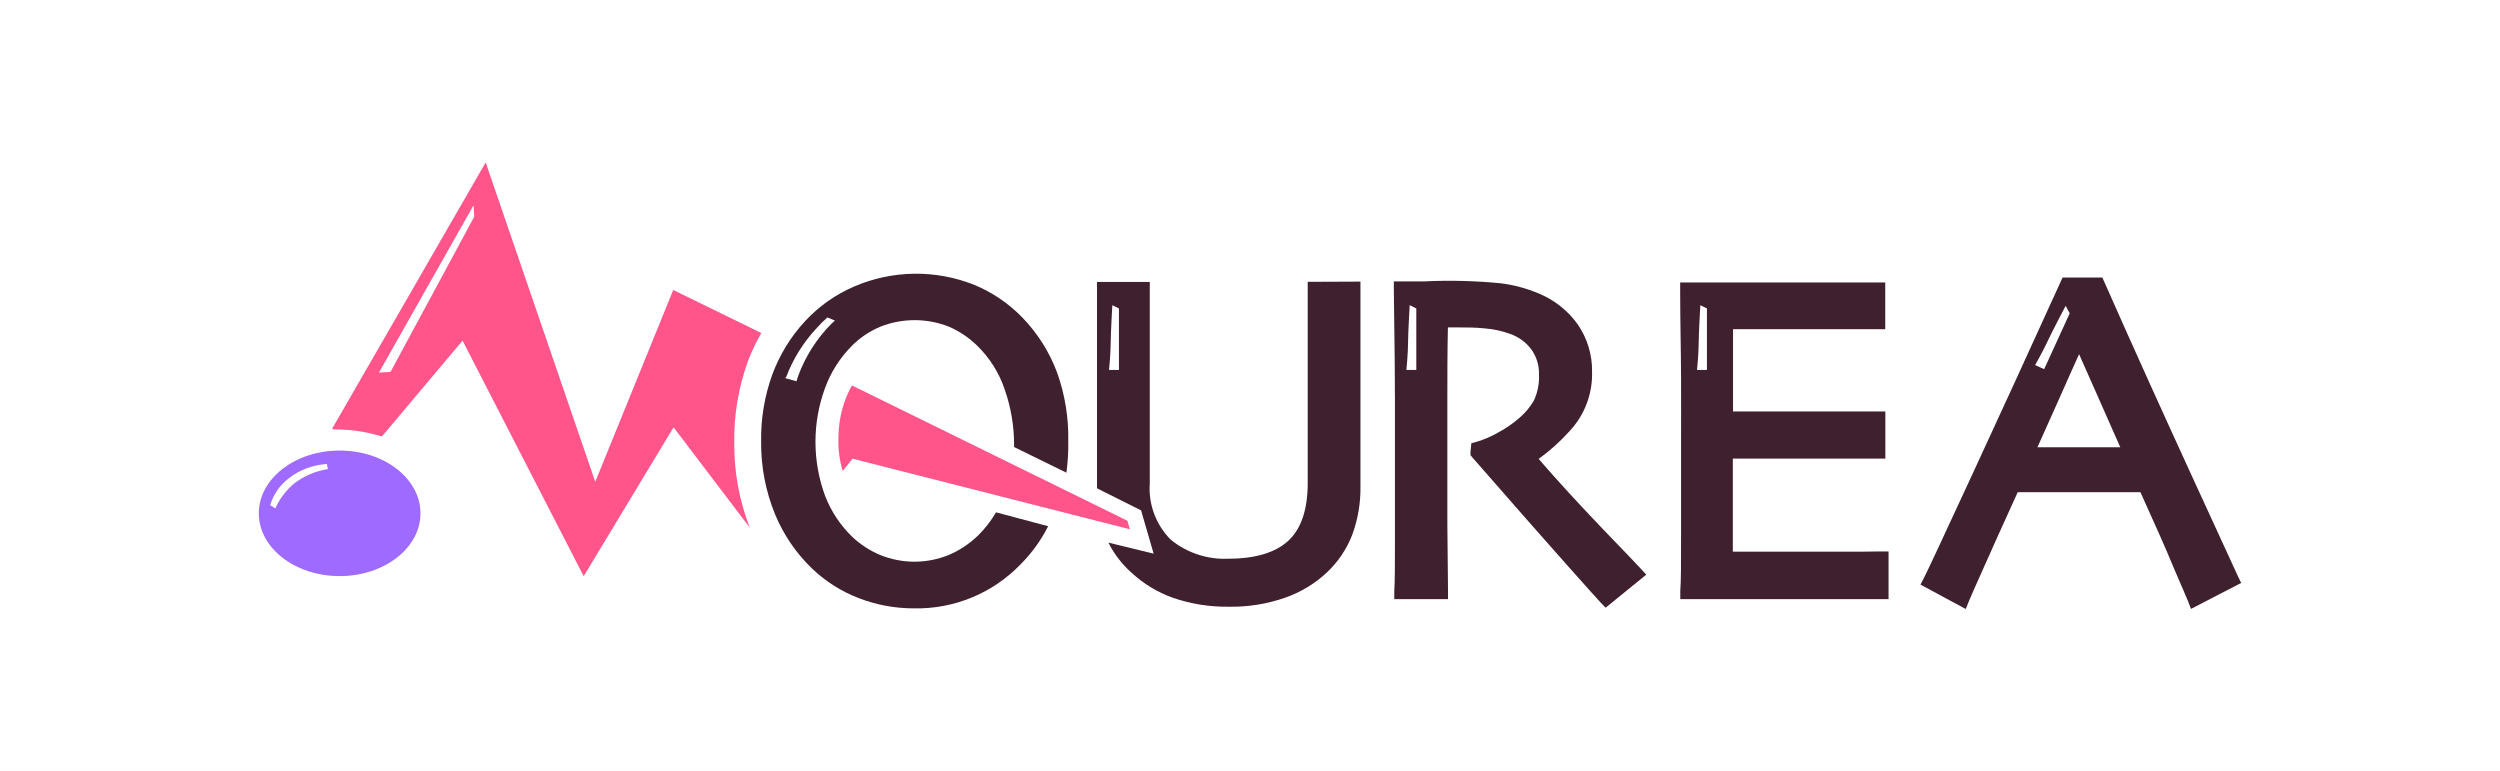
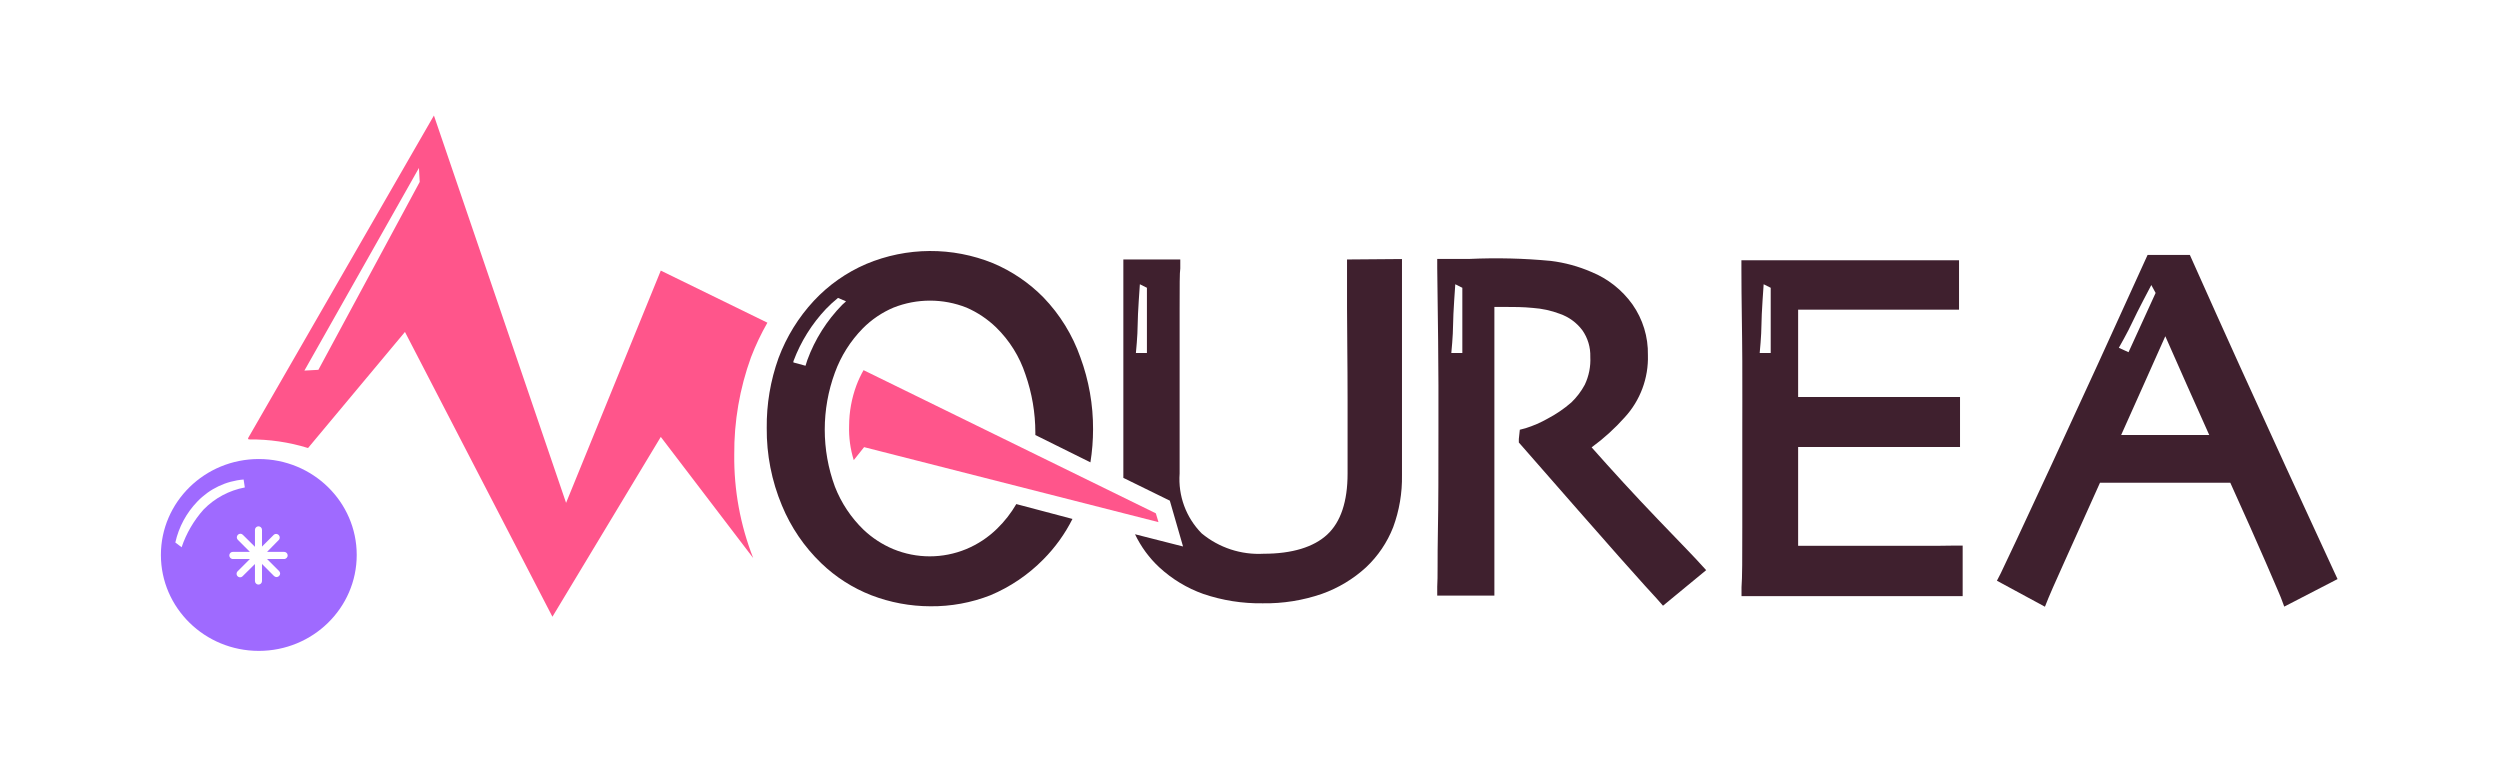
<svg xmlns="http://www.w3.org/2000/svg" id="图层_1" data-name="图层 1" viewBox="0 0 227 70">
  <defs>
    <style>.cls-1{fill:#fff;}.cls-2{fill:#3f202e;}.cls-3{fill:#ff558b;}.cls-4{fill:#9f6aff;}</style>
  </defs>
-   <rect class="cls-1" width="227" height="70" />
-   <path class="cls-2" d="M145.32,47.81c-2-2.1-3.9-4.16-5.61-6.14a18,18,0,0,0,2.85-2.57,7.56,7.56,0,0,0,2-5.33,7.36,7.36,0,0,0-1.32-4.34,8.17,8.17,0,0,0-3.52-2.78,12.93,12.93,0,0,0-3.47-.93,48.13,48.13,0,0,0-6.94-.17l-2,0h-.75v.75c.07,4.85.1,8.24.1,10.05v3.78c0,3.48,0,6.43,0,8.77s0,3.93-.06,4.75v.75h4.88v-.75q0-1.23-.06-6c0-3.2,0-5.74,0-7.6,0-.82,0-2.22,0-4.19,0-1.79,0-3.84.05-6.13h1c.71,0,1.51,0,2.36.09a8.44,8.44,0,0,1,2.29.5,4.06,4.06,0,0,1,1.93,1.41,3.73,3.73,0,0,1,.69,2.27,5,5,0,0,1-.47,2.38A6,6,0,0,1,138,37.91a10.17,10.17,0,0,1-2,1.38,9.21,9.21,0,0,1-1.9.82l-.5.13-.08.79,0,.3.15.18c3.76,4.3,6.6,7.54,8.44,9.6s2.89,3.25,3.2,3.57l.48.5,3.69-3-.53-.58C148.76,51.38,147.58,50.16,145.32,47.81Z" />
-   <path class="cls-2" d="M169.18,50.09h-.84l-5.12,0h-3.69l-2.19,0c0-.87,0-1.9,0-3.07,0-1.36,0-3.16,0-5.38h3.87l5.86,0,3.38,0h.74V37.36h-.74l-3,0q-2.83,0-6.42,0h-3.67c0-1.15,0-2.36,0-3.59s0-2.59,0-3.88H162c2.33,0,4.3,0,5.86,0l2.58,0h.74V25.65h-.74l-2.66,0c-1.64,0-3.75,0-6.35,0-1.54,0-3,0-4.48,0l-3.64,0h-.75v.76c0,2.66.07,5.31.08,7.86s0,4.57,0,6.11c0,2.8,0,5.52,0,8.14s0,4.31-.07,5.11l0,.77h.77l3.66,0,4.74,0,6.27,0,2.72,0h.75V50.07h-.75Z" />
-   <path class="cls-2" d="M203.19,52.29c-.1-.23-1.49-3.23-4.1-8.92s-5.31-11.64-8-17.73l-.2-.44h-3.61l-.2.44c-2.73,6-5.42,11.88-8,17.45-2.51,5.41-4,8.64-4.37,9.35l-.33.64,4.11,2.22.31-.77c.08-.21.51-1.18,1.28-2.9s1.78-4,3.13-6.94h11.14c1.24,2.75,2.26,5,3,6.81,1.1,2.52,1.27,3,1.29,3l.3.79,4.56-2.36ZM192.52,40.61H185c.55-1.21,1.19-2.65,1.94-4.33s1.29-2.92,1.84-4.12l1.89,4.26Z" />
-   <path class="cls-2" d="M118.74,25.59v.74c0,.19,0,1.32,0,3.39s0,4.71,0,7.92c0,1,0,2,0,3s0,2.12,0,3.23c0,2.39-.59,4.14-1.75,5.22s-3,1.64-5.44,1.64A7.72,7.72,0,0,1,106.3,49a6.58,6.58,0,0,1-1.9-5.12c0-1.11,0-2.18,0-3.23s0-2.07,0-3c0-3.22,0-5.84,0-7.81s0-3.13,0-3.47l0-.77H99.61v.74c0,2.61,0,4.8,0,6.5s0,3.19,0,4.46c0,1.55,0,2.87,0,4s0,2.05,0,2.85v.19l4,2,1.14,3.93-4.11-1A9.23,9.23,0,0,0,102.74,52a10.93,10.93,0,0,0,3.79,2.29,15,15,0,0,0,5.08.8,14.67,14.67,0,0,0,5.08-.82A10.76,10.76,0,0,0,120.46,52a9.32,9.32,0,0,0,2.32-3.43,12.24,12.24,0,0,0,.75-4.45c0-.8,0-1.75,0-2.85s0-2.42,0-4c0-1.27,0-2.75,0-4.46s0-3.9,0-6.5v-.74Z" />
-   <path class="cls-3" d="M102.6,48.06,77.41,41.65l-.89,1.11a9.08,9.08,0,0,1-.39-3,10.06,10.06,0,0,1,.62-3.46A9.18,9.18,0,0,1,77.36,35l25,12.28Z" />
-   <path class="cls-2" d="M90.44,46.52a10.05,10.05,0,0,1-1.64,2.11,8.7,8.7,0,0,1-2.65,1.76,8.27,8.27,0,0,1-6.24,0,8.47,8.47,0,0,1-2.54-1.66A10.35,10.35,0,0,1,74.91,45a14.19,14.19,0,0,1,0-9.76,10.61,10.61,0,0,1,2.38-3.78,8,8,0,0,1,2.63-1.79,8.46,8.46,0,0,1,6.26,0,8.47,8.47,0,0,1,2.53,1.7,10,10,0,0,1,2.52,4,15.23,15.23,0,0,1,.85,5,1.55,1.55,0,0,1,0,.22l4.75,2.33A19.28,19.28,0,0,0,97,40,17.51,17.51,0,0,0,96,33.87a14.39,14.39,0,0,0-3.2-5.07,13,13,0,0,0-4.3-2.92A14.24,14.24,0,0,0,77.59,26a13.14,13.14,0,0,0-4.48,3.15,14.62,14.62,0,0,0-3,4.9,17.07,17.07,0,0,0-1,6,17,17,0,0,0,1.27,6.66,14.57,14.57,0,0,0,3.37,4.93A12.77,12.77,0,0,0,78,54.32a13.87,13.87,0,0,0,5,.92,13.07,13.07,0,0,0,9.67-4,13.41,13.41,0,0,0,2.5-3.46Z" />
-   <path class="cls-1" d="M71.37,34.28a13.31,13.31,0,0,1,2.76-4.46,10.47,10.47,0,0,1,1-1l.68.29c-.11.1-.22.19-.33.3a13.2,13.2,0,0,0-3,4.71c-.06.17-.11.34-.16.5l-1-.28,0-.09" />
-   <path class="cls-1" d="M101,27.71l.6.3v5.58h-.9s.15-1.51.15-2.41S101,27.71,101,27.71Z" />
-   <path class="cls-1" d="M128,27.71l.6.3v5.58h-.9s.15-1.51.15-2.41S128,27.71,128,27.71Z" />
-   <path class="cls-1" d="M154.39,27.71l.6.3v5.58h-.9s.15-1.51.15-2.41S154.39,27.71,154.39,27.71Z" />
-   <path class="cls-1" d="M187.56,27.77l.37.68-1.57,3.43-.75,1.64-.82-.37s.77-1.37,1.15-2.2S187.56,27.77,187.56,27.77Z" />
-   <path class="cls-3" d="M67.9,32.83a17.54,17.54,0,0,1,1.23-2.59l-8-3.91L54.05,43.75l-9.95-29L30.19,38.87a.08.08,0,0,0,.08.12,14.56,14.56,0,0,1,4.41.64L42,30.93,53,52.32,61.16,38.8l6.92,9.11a20.85,20.85,0,0,1-1.41-7.75A20.88,20.88,0,0,1,67.9,32.83Z" />
-   <polygon class="cls-1" points="35.46 33.77 34.41 33.83 43 18.64 43.06 19.68 35.46 33.77" />
-   <ellipse class="cls-4" cx="30.84" cy="46.61" rx="7.34" ry="5.7" />
-   <path class="cls-1" d="M26.7,43.91A6.24,6.24,0,0,0,25,46.16l-.47-.29a4.79,4.79,0,0,1,1.68-2.43,6.21,6.21,0,0,1,3.47-1.31l.09.47A6.56,6.56,0,0,0,26.7,43.91Z" />
+   <rect class="cls-1" y="-0.29" width="227" height="70.58" />
+   <path class="cls-2" d="M150.52,47.14c-2.13-2.22-4.14-4.42-6-6.52a19.16,19.16,0,0,0,3-2.72,8,8,0,0,0,2.11-5.66,7.73,7.73,0,0,0-1.41-4.61,8.55,8.55,0,0,0-3.73-2.94,13.3,13.3,0,0,0-3.68-1,52.5,52.5,0,0,0-7.37-.18l-2.14,0h-.8v.8c.07,5.15.11,8.74.11,10.66v4c0,3.7,0,6.83-.05,9.31s0,4.17-.06,5l0,.8h5.19l0-.8q0-1.31,0-6.4c0-3.4,0-6.09,0-8.07,0-.87,0-2.35,0-4.44,0-1.9,0-4.07,0-6.5h1c.76,0,1.6,0,2.5.09a8.57,8.57,0,0,1,2.43.53,4.32,4.32,0,0,1,2.06,1.5,4,4,0,0,1,.72,2.41,5.26,5.26,0,0,1-.5,2.53,6.46,6.46,0,0,1-1.23,1.62,11.23,11.23,0,0,1-2.14,1.46,10.3,10.3,0,0,1-2,.87l-.53.14-.09.84,0,.32.16.18c4,4.57,7,8,8.95,10.2s3.08,3.44,3.4,3.78L151,55l3.92-3.23-.56-.61C154.17,50.93,152.92,49.63,150.52,47.14Z" />
+   <path class="cls-2" d="M175.84,49.56h-.9c-1.47,0-3.27,0-5.42,0l-3.93,0-2.32,0c0-.93,0-2,0-3.26,0-1.45,0-3.35,0-5.71h4.11l6.22,0,3.59,0h.78V36.05h-.78l-3.21,0q-3,0-6.81,0h-3.9c0-1.22,0-2.5,0-3.81s0-2.74,0-4.12h4.87c2.47,0,4.57,0,6.23,0l2.73,0h.78V23.63h-.78l-2.83,0-6.74,0-4.75,0-3.86,0h-.8l0,.8c0,2.83.07,5.63.08,8.34s0,4.85,0,6.48q0,4.47,0,8.64c0,2.76,0,4.58-.07,5.43l0,.81H159c1.06,0,2.35,0,3.88,0l5,0,6.65,0,2.89,0h.79V49.54h-.79Z" />
+   <path class="cls-2" d="M211.93,51.89c-.12-.24-1.59-3.43-4.36-9.46s-5.64-12.35-8.52-18.81l-.21-.47H195l-.21.46c-2.89,6.38-5.74,12.61-8.48,18.52-2.66,5.74-4.27,9.17-4.64,9.92l-.35.68,4.36,2.36.33-.82c.08-.22.54-1.25,1.36-3.08l3.31-7.36h11.83c1.32,2.92,2.4,5.34,3.22,7.23,1.16,2.67,1.34,3.12,1.37,3.19l.31.83,4.84-2.5ZM200.6,39.5h-8c.58-1.28,1.27-2.82,2.06-4.6q1.08-2.44,1.95-4.37l2,4.52Z" />
+   <path class="cls-2" d="M122.31,23.56v.79c0,.2,0,1.4,0,3.59s.05,5,.05,8.4c0,1,0,2.12,0,3.23s0,2.26,0,3.43c0,2.54-.62,4.4-1.85,5.54s-3.19,1.74-5.77,1.74a8.11,8.11,0,0,1-5.63-1.85,7,7,0,0,1-2-5.43c0-1.17,0-2.31,0-3.43s0-2.19,0-3.23c0-3.4,0-6.19,0-8.28s0-3.32.06-3.68l0-.82H102v.79c0,2.77,0,5.09,0,6.9s0,3.38,0,4.73c0,1.64,0,3.05,0,4.21s0,2.17,0,3v.2l4.22,2.07,1.2,4.16-4.36-1.11a9.94,9.94,0,0,0,2.2,3,11.64,11.64,0,0,0,4,2.42,16,16,0,0,0,5.39.85,15.67,15.67,0,0,0,5.39-.86,11.75,11.75,0,0,0,4-2.41,10,10,0,0,0,2.46-3.64,13,13,0,0,0,.8-4.72c0-.86,0-1.87,0-3s0-2.57,0-4.21c0-1.35,0-2.92,0-4.73s0-4.14,0-6.9v-.79Z" />
+   <path class="cls-3" d="M105.19,47.41,78.46,40.6l-.94,1.18a9.53,9.53,0,0,1-.42-3.14A10.64,10.64,0,0,1,77.76,35a9.77,9.77,0,0,1,.65-1.39l26.54,13Z" />
+   <path class="cls-2" d="M92.28,45.77A10.38,10.38,0,0,1,90.54,48a8.88,8.88,0,0,1-2.81,1.86,8.68,8.68,0,0,1-6.62,0,8.94,8.94,0,0,1-2.7-1.76,11,11,0,0,1-2.6-3.91,15,15,0,0,1,0-10.36,11.2,11.2,0,0,1,2.52-4,8.69,8.69,0,0,1,2.8-1.9,9,9,0,0,1,6.63,0,9.07,9.07,0,0,1,2.69,1.8A10.56,10.56,0,0,1,93.11,34a16,16,0,0,1,.9,5.28v.22l5,2.48a19,19,0,0,0,.24-3,18.65,18.65,0,0,0-1.15-6.53A15,15,0,0,0,94.74,27a14.11,14.11,0,0,0-4.57-3.1,15.08,15.08,0,0,0-11.52.07,14.11,14.11,0,0,0-4.75,3.34,15.74,15.74,0,0,0-3.21,5.2,18.21,18.21,0,0,0-1.07,6.36A17.78,17.78,0,0,0,71,45.9a15.44,15.44,0,0,0,3.57,5.24,13.75,13.75,0,0,0,4.55,2.91,15,15,0,0,0,5.36,1,14.55,14.55,0,0,0,5.45-1,14.76,14.76,0,0,0,4.81-3.26,14.36,14.36,0,0,0,2.64-3.67Z" />
+   <path class="cls-1" d="M72.05,32.78A14.08,14.08,0,0,1,75,28.05a11.76,11.76,0,0,1,1.09-1l.73.31-.35.32a14.06,14.06,0,0,0-3.16,5c-.06.17-.11.35-.17.53l-1.1-.3,0-.1" />
+   <path class="cls-1" d="M103.5,25.81l.64.32v5.92h-1s.16-1.6.16-2.56S103.5,25.81,103.5,25.81Z" />
+   <path class="cls-1" d="M132.14,25.81l.64.32v5.92h-1s.16-1.6.16-2.56S132.14,25.81,132.14,25.81Z" />
+   <path class="cls-1" d="M160.14,25.81l.64.32v5.92h-1s.16-1.6.16-2.56S160.14,25.81,160.14,25.81Z" />
+   <path class="cls-1" d="M195.34,25.88l.39.72-1.66,3.63-.8,1.75-.88-.4s.83-1.45,1.23-2.33S195.34,25.88,195.34,25.88Z" />
+   <path class="cls-3" d="M68.19,32.44a22.55,22.55,0,0,1,1.49-3.14L60,24.57l-8.6,21.09-12-35.17L22.54,39.76a.09.09,0,0,0,.09.14,17.5,17.5,0,0,1,5.34.78l8.8-10.54L50.16,56,60,39.67l8.39,11a25,25,0,0,1-1.72-9.39A25.36,25.36,0,0,1,68.19,32.44Z" />
+   <polygon class="cls-1" points="28.91 33.58 27.64 33.65 38.04 15.25 38.11 16.52 28.91 33.58" />
+   <ellipse class="cls-4" cx="23.5" cy="50.39" rx="8.89" ry="8.71" />
+   <path class="cls-1" d="M18.49,46.26a9.91,9.91,0,0,0-2,3.43l-.57-.43a7.78,7.78,0,0,1,2-3.72,6.55,6.55,0,0,1,4.2-2l.11.72A7.06,7.06,0,0,0,18.49,46.26Z" />
+   <path class="cls-1" d="M25.79,50.11H24.25L25.34,49a.33.33,0,0,0-.46-.46l-1.09,1.09V48.11a.32.32,0,0,0-.64,0v1.54l-1.1-1.09a.31.31,0,0,0-.45,0,.32.32,0,0,0,0,.46l1.09,1.09H21.15a.32.32,0,0,0-.33.32.33.33,0,0,0,.33.33h1.54L21.6,51.85a.32.32,0,1,0,.45.45l1.1-1.09v1.55a.32.32,0,1,0,.64,0V51.21l1.09,1.09a.32.32,0,0,0,.46,0,.31.31,0,0,0,0-.45l-1.09-1.09h1.54a.33.33,0,0,0,.33-.33A.32.32,0,0,0,25.79,50.11Z" />
</svg>
